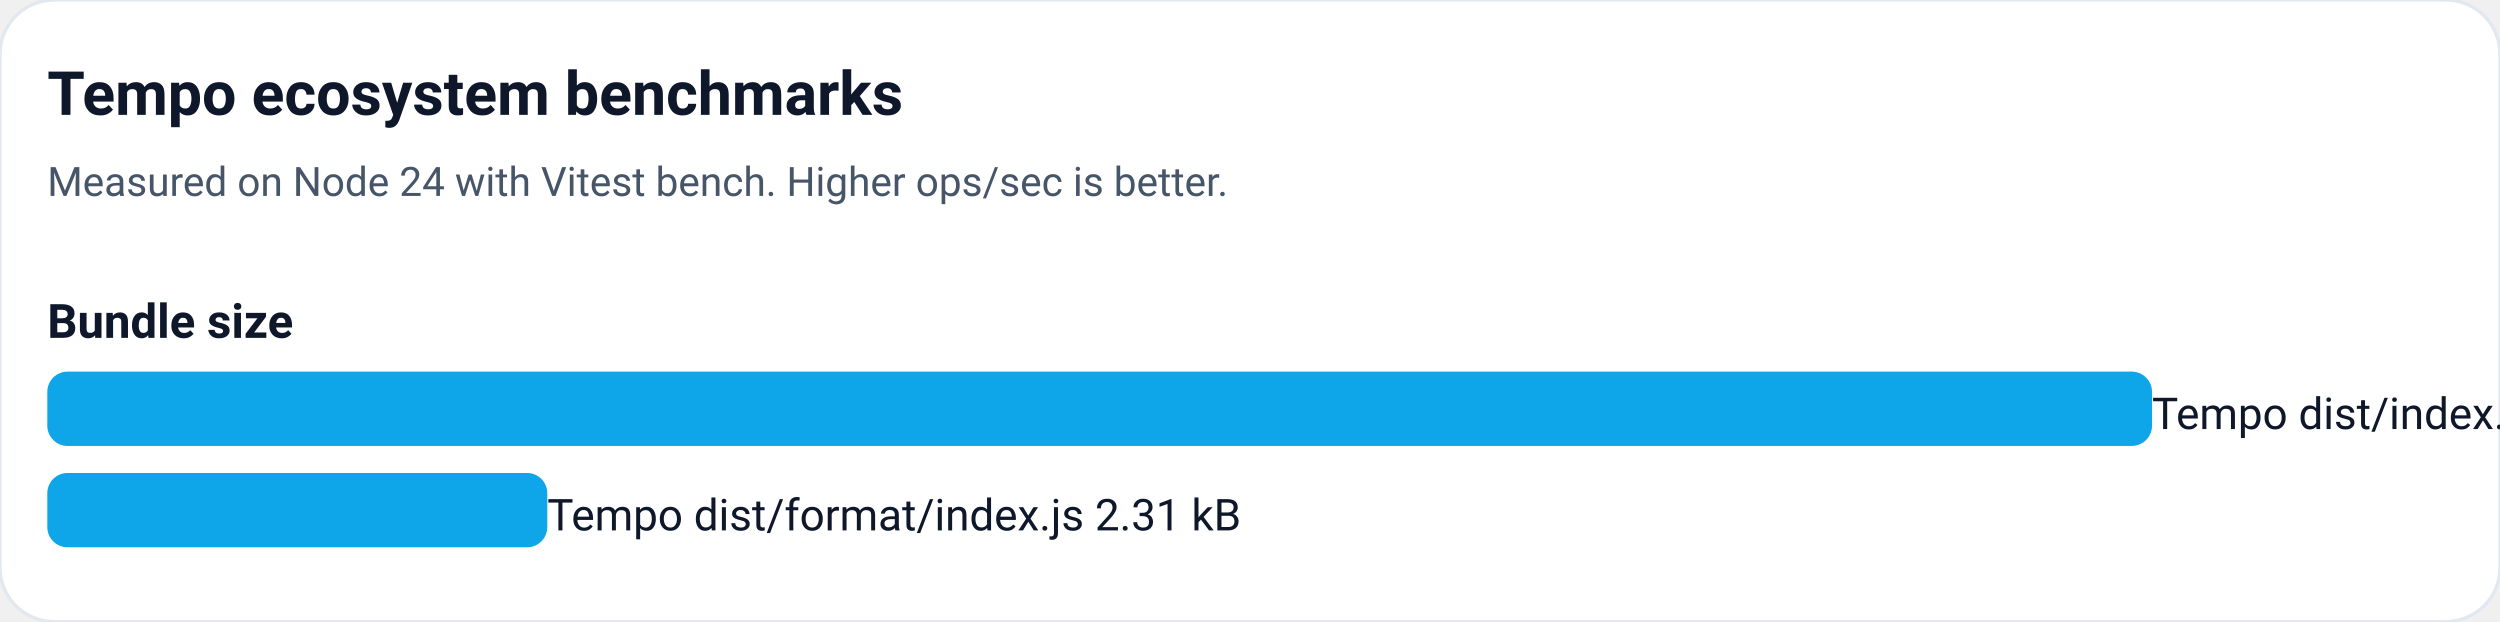
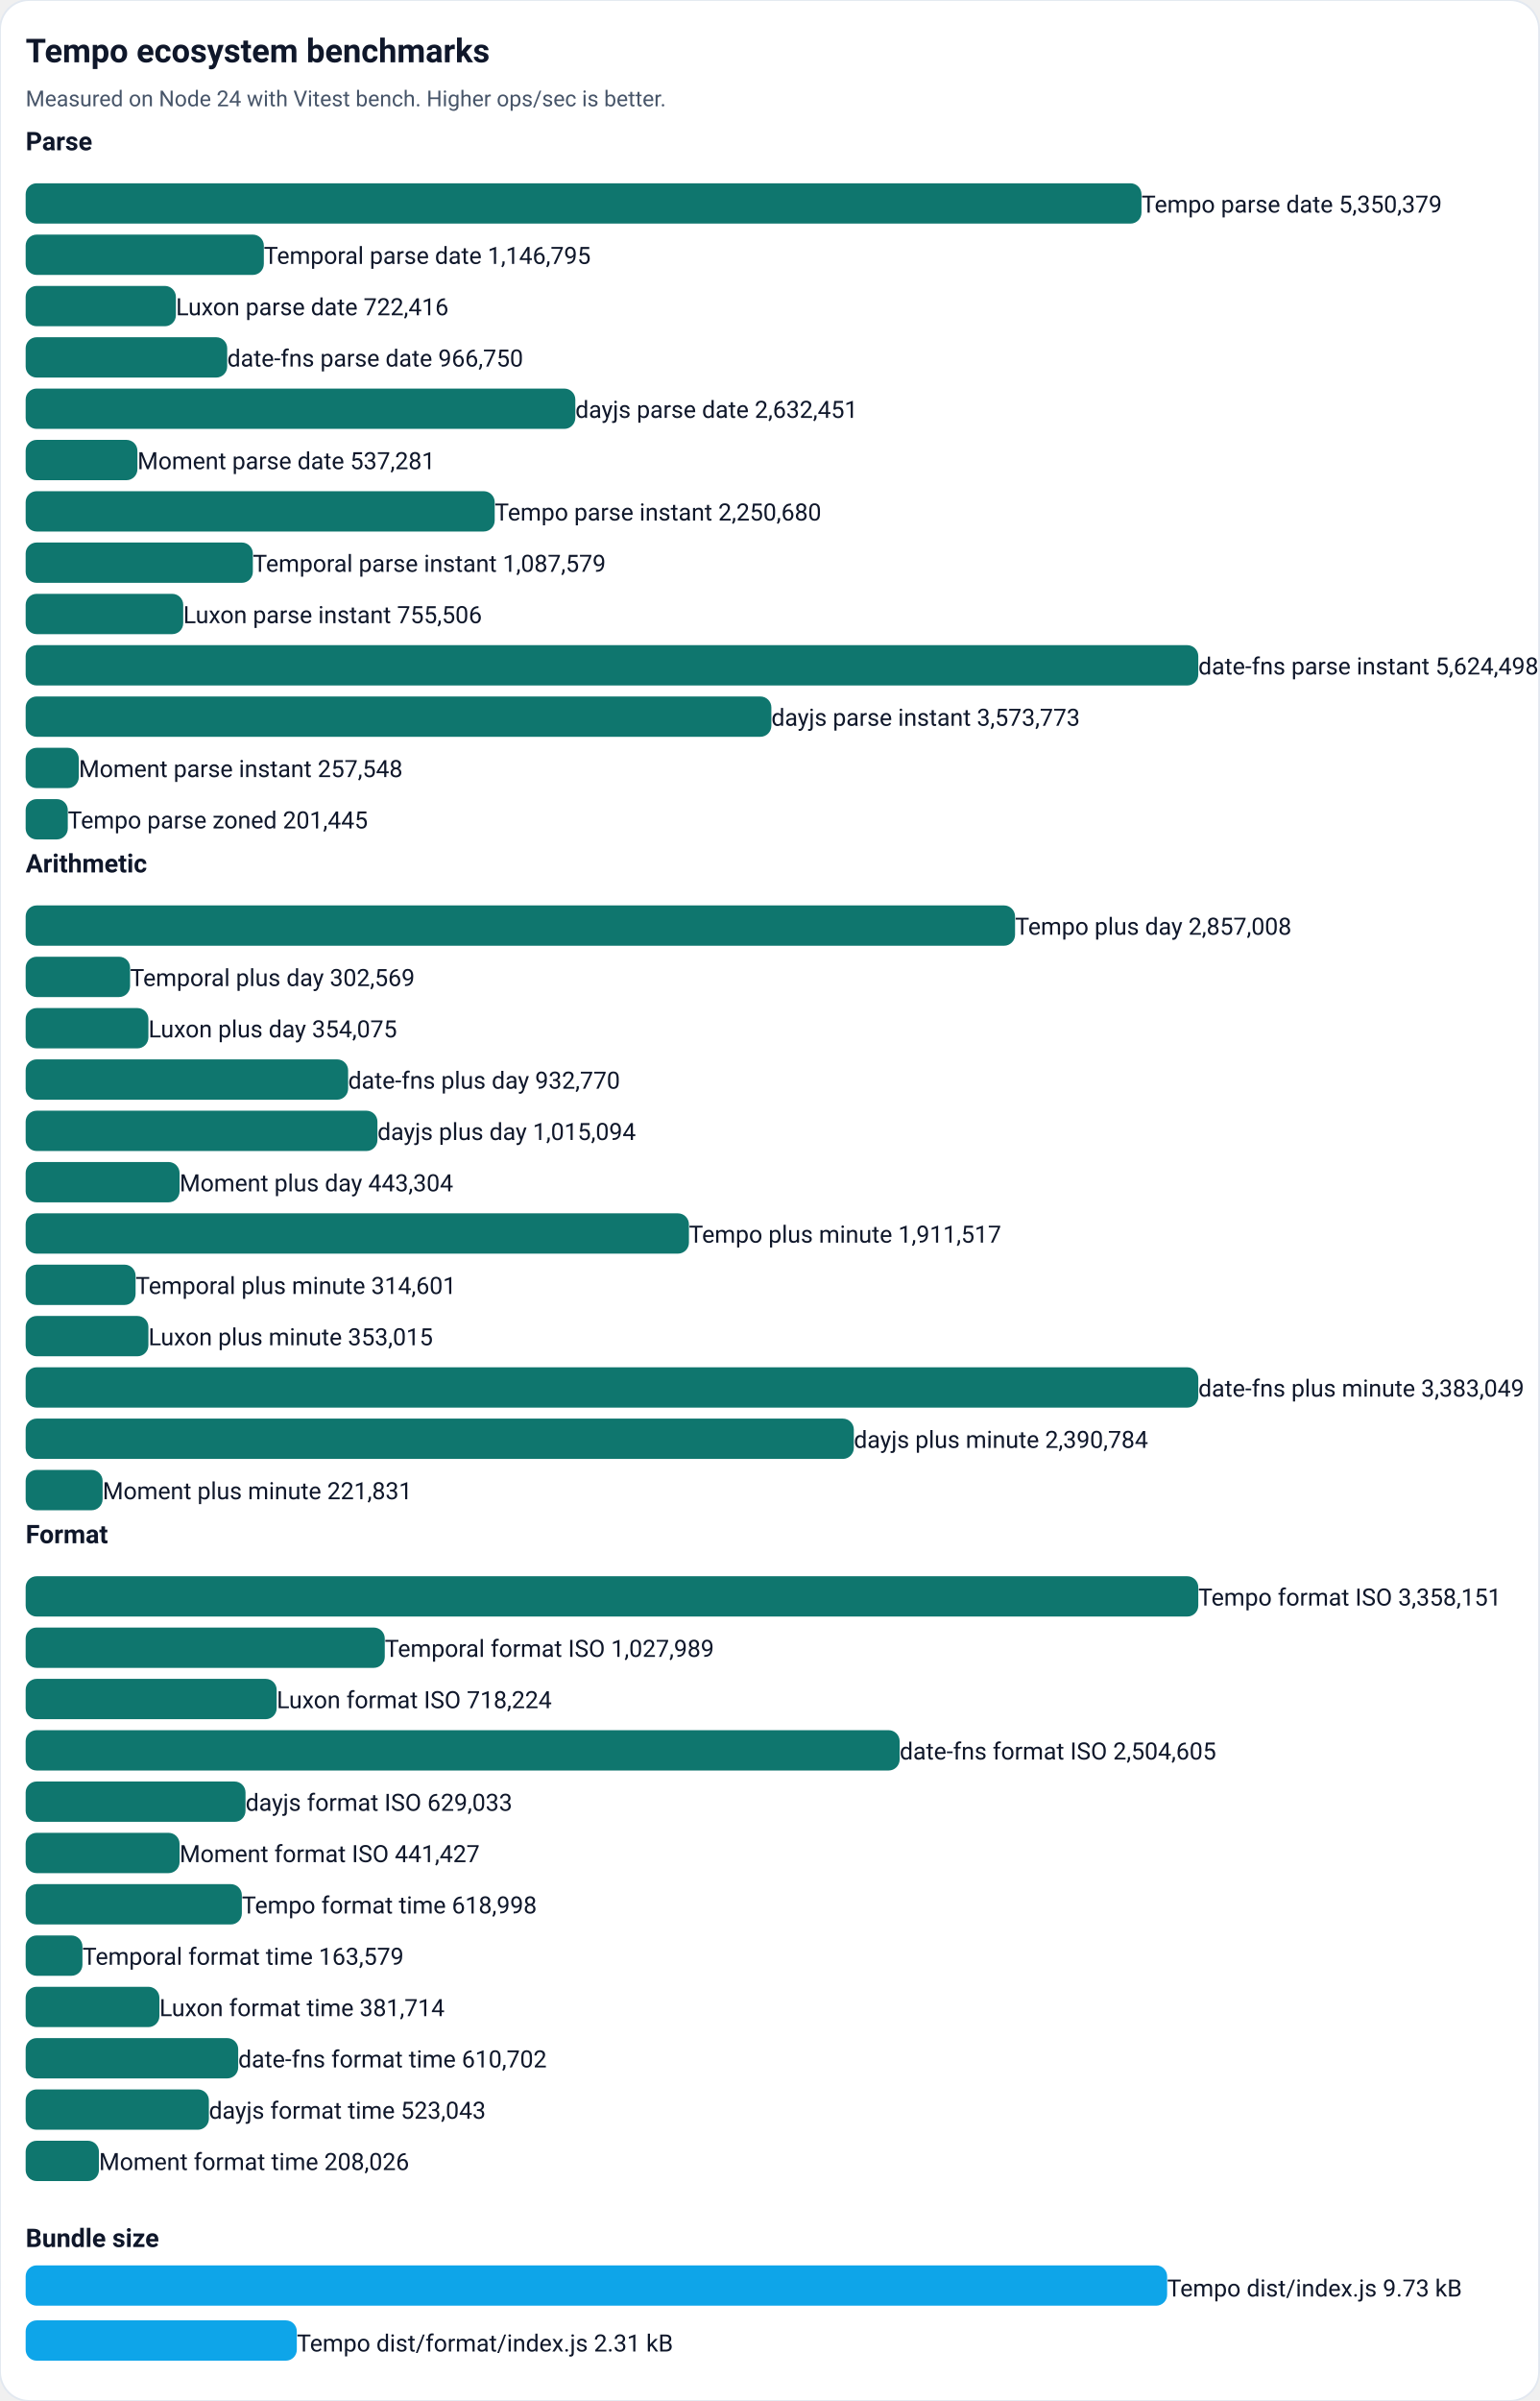
- <svg xmlns="http://www.w3.org/2000/svg" viewBox="0 0 740 184" width="740" height="184" role="img" aria-label="Tempo ecosystem benchmark comparison">
-   <rect width="740" height="184" rx="16" fill="#ffffff" stroke="#e2e8f0" stroke-width="1" />
+ <svg xmlns="http://www.w3.org/2000/svg" viewBox="0 0 840 1310" width="840" height="1310" role="img" aria-label="Tempo ecosystem benchmark comparison">
+   <rect width="840" height="1310" rx="16" fill="#ffffff" stroke="#e2e8f0" stroke-width="1" />
  <text x="14" y="34" font-family="ui-sans-serif, system-ui, -apple-system, Segoe UI, Roboto, Ubuntu, Cantarell, Noto Sans, Helvetica Neue, Arial" font-size="18" font-weight="700" fill="#0f172a">Tempo ecosystem benchmarks</text>
  <text x="14" y="58" font-family="ui-sans-serif, system-ui, -apple-system, Segoe UI, Roboto, Ubuntu, Cantarell, Noto Sans, Helvetica Neue, Arial" font-size="12" fill="#475569">Measured on Node 24 with Vitest bench. Higher ops/sec is better.</text>
-   <text x="14" y="100" font-family="ui-sans-serif, system-ui, -apple-system, Segoe UI, Roboto, Ubuntu, Cantarell, Noto Sans, Helvetica Neue, Arial" font-size="14" font-weight="600" fill="#0f172a">Bundle size</text>
-   <rect x="14" y="110" width="623" height="22" rx="6" fill="#0ea5e9" />
-   <text x="637" y="127" font-family="ui-sans-serif, system-ui, -apple-system, Segoe UI, Roboto, Ubuntu, Cantarell, Noto Sans, Helvetica Neue, Arial" font-size="13" fill="#0f172a">Tempo dist/index.js 9.73 kB</text>
-   <rect x="14" y="140" width="148" height="22" rx="6" fill="#0ea5e9" />
-   <text x="162" y="157" font-family="ui-sans-serif, system-ui, -apple-system, Segoe UI, Roboto, Ubuntu, Cantarell, Noto Sans, Helvetica Neue, Arial" font-size="13" fill="#0f172a">Tempo dist/format/index.js 2.31 kB</text>
+   <text x="14" y="82" font-family="ui-sans-serif, system-ui, -apple-system, Segoe UI, Roboto, Ubuntu, Cantarell, Noto Sans, Helvetica Neue, Arial" font-size="14" font-weight="600" fill="#0f172a">Parse</text>
+   <rect x="14" y="100" width="609" height="22" rx="6" fill="#0f766e" />
+   <text x="623" y="116" font-family="ui-sans-serif, system-ui, -apple-system, Segoe UI, Roboto, Ubuntu, Cantarell, Noto Sans, Helvetica Neue, Arial" font-size="13" fill="#0f172a">Tempo parse date 5,350,379</text>
+   <rect x="14" y="128" width="130" height="22" rx="6" fill="#0f766e" />
+   <text x="144" y="144" font-family="ui-sans-serif, system-ui, -apple-system, Segoe UI, Roboto, Ubuntu, Cantarell, Noto Sans, Helvetica Neue, Arial" font-size="13" fill="#0f172a">Temporal parse date 1,146,795</text>
+   <rect x="14" y="156" width="82" height="22" rx="6" fill="#0f766e" />
+   <text x="96" y="172" font-family="ui-sans-serif, system-ui, -apple-system, Segoe UI, Roboto, Ubuntu, Cantarell, Noto Sans, Helvetica Neue, Arial" font-size="13" fill="#0f172a">Luxon parse date 722,416</text>
+   <rect x="14" y="184" width="110" height="22" rx="6" fill="#0f766e" />
+   <text x="124" y="200" font-family="ui-sans-serif, system-ui, -apple-system, Segoe UI, Roboto, Ubuntu, Cantarell, Noto Sans, Helvetica Neue, Arial" font-size="13" fill="#0f172a">date-fns parse date 966,750</text>
+   <rect x="14" y="212" width="300" height="22" rx="6" fill="#0f766e" />
+   <text x="314" y="228" font-family="ui-sans-serif, system-ui, -apple-system, Segoe UI, Roboto, Ubuntu, Cantarell, Noto Sans, Helvetica Neue, Arial" font-size="13" fill="#0f172a">dayjs parse date 2,632,451</text>
+   <rect x="14" y="240" width="61" height="22" rx="6" fill="#0f766e" />
+   <text x="75" y="256" font-family="ui-sans-serif, system-ui, -apple-system, Segoe UI, Roboto, Ubuntu, Cantarell, Noto Sans, Helvetica Neue, Arial" font-size="13" fill="#0f172a">Moment parse date 537,281</text>
+   <rect x="14" y="268" width="256" height="22" rx="6" fill="#0f766e" />
+   <text x="270" y="284" font-family="ui-sans-serif, system-ui, -apple-system, Segoe UI, Roboto, Ubuntu, Cantarell, Noto Sans, Helvetica Neue, Arial" font-size="13" fill="#0f172a">Tempo parse instant 2,250,680</text>
+   <rect x="14" y="296" width="124" height="22" rx="6" fill="#0f766e" />
+   <text x="138" y="312" font-family="ui-sans-serif, system-ui, -apple-system, Segoe UI, Roboto, Ubuntu, Cantarell, Noto Sans, Helvetica Neue, Arial" font-size="13" fill="#0f172a">Temporal parse instant 1,087,579</text>
+   <rect x="14" y="324" width="86" height="22" rx="6" fill="#0f766e" />
+   <text x="100" y="340" font-family="ui-sans-serif, system-ui, -apple-system, Segoe UI, Roboto, Ubuntu, Cantarell, Noto Sans, Helvetica Neue, Arial" font-size="13" fill="#0f172a">Luxon parse instant 755,506</text>
+   <rect x="14" y="352" width="640" height="22" rx="6" fill="#0f766e" />
+   <text x="654" y="368" font-family="ui-sans-serif, system-ui, -apple-system, Segoe UI, Roboto, Ubuntu, Cantarell, Noto Sans, Helvetica Neue, Arial" font-size="13" fill="#0f172a">date-fns parse instant 5,624,498</text>
+   <rect x="14" y="380" width="407" height="22" rx="6" fill="#0f766e" />
+   <text x="421" y="396" font-family="ui-sans-serif, system-ui, -apple-system, Segoe UI, Roboto, Ubuntu, Cantarell, Noto Sans, Helvetica Neue, Arial" font-size="13" fill="#0f172a">dayjs parse instant 3,573,773</text>
+   <rect x="14" y="408" width="29" height="22" rx="6" fill="#0f766e" />
+   <text x="43" y="424" font-family="ui-sans-serif, system-ui, -apple-system, Segoe UI, Roboto, Ubuntu, Cantarell, Noto Sans, Helvetica Neue, Arial" font-size="13" fill="#0f172a">Moment parse instant 257,548</text>
+   <rect x="14" y="436" width="23" height="22" rx="6" fill="#0f766e" />
+   <text x="37" y="452" font-family="ui-sans-serif, system-ui, -apple-system, Segoe UI, Roboto, Ubuntu, Cantarell, Noto Sans, Helvetica Neue, Arial" font-size="13" fill="#0f172a">Tempo parse zoned 201,445</text>
+   <text x="14" y="476" font-family="ui-sans-serif, system-ui, -apple-system, Segoe UI, Roboto, Ubuntu, Cantarell, Noto Sans, Helvetica Neue, Arial" font-size="14" font-weight="600" fill="#0f172a">Arithmetic</text>
+   <rect x="14" y="494" width="540" height="22" rx="6" fill="#0f766e" />
+   <text x="554" y="510" font-family="ui-sans-serif, system-ui, -apple-system, Segoe UI, Roboto, Ubuntu, Cantarell, Noto Sans, Helvetica Neue, Arial" font-size="13" fill="#0f172a">Tempo plus day 2,857,008</text>
+   <rect x="14" y="522" width="57" height="22" rx="6" fill="#0f766e" />
+   <text x="71" y="538" font-family="ui-sans-serif, system-ui, -apple-system, Segoe UI, Roboto, Ubuntu, Cantarell, Noto Sans, Helvetica Neue, Arial" font-size="13" fill="#0f172a">Temporal plus day 302,569</text>
+   <rect x="14" y="550" width="67" height="22" rx="6" fill="#0f766e" />
+   <text x="81" y="566" font-family="ui-sans-serif, system-ui, -apple-system, Segoe UI, Roboto, Ubuntu, Cantarell, Noto Sans, Helvetica Neue, Arial" font-size="13" fill="#0f172a">Luxon plus day 354,075</text>
+   <rect x="14" y="578" width="176" height="22" rx="6" fill="#0f766e" />
+   <text x="190" y="594" font-family="ui-sans-serif, system-ui, -apple-system, Segoe UI, Roboto, Ubuntu, Cantarell, Noto Sans, Helvetica Neue, Arial" font-size="13" fill="#0f172a">date-fns plus day 932,770</text>
+   <rect x="14" y="606" width="192" height="22" rx="6" fill="#0f766e" />
+   <text x="206" y="622" font-family="ui-sans-serif, system-ui, -apple-system, Segoe UI, Roboto, Ubuntu, Cantarell, Noto Sans, Helvetica Neue, Arial" font-size="13" fill="#0f172a">dayjs plus day 1,015,094</text>
+   <rect x="14" y="634" width="84" height="22" rx="6" fill="#0f766e" />
+   <text x="98" y="650" font-family="ui-sans-serif, system-ui, -apple-system, Segoe UI, Roboto, Ubuntu, Cantarell, Noto Sans, Helvetica Neue, Arial" font-size="13" fill="#0f172a">Moment plus day 443,304</text>
+   <rect x="14" y="662" width="362" height="22" rx="6" fill="#0f766e" />
+   <text x="376" y="678" font-family="ui-sans-serif, system-ui, -apple-system, Segoe UI, Roboto, Ubuntu, Cantarell, Noto Sans, Helvetica Neue, Arial" font-size="13" fill="#0f172a">Tempo plus minute 1,911,517</text>
+   <rect x="14" y="690" width="60" height="22" rx="6" fill="#0f766e" />
+   <text x="74" y="706" font-family="ui-sans-serif, system-ui, -apple-system, Segoe UI, Roboto, Ubuntu, Cantarell, Noto Sans, Helvetica Neue, Arial" font-size="13" fill="#0f172a">Temporal plus minute 314,601</text>
+   <rect x="14" y="718" width="67" height="22" rx="6" fill="#0f766e" />
+   <text x="81" y="734" font-family="ui-sans-serif, system-ui, -apple-system, Segoe UI, Roboto, Ubuntu, Cantarell, Noto Sans, Helvetica Neue, Arial" font-size="13" fill="#0f172a">Luxon plus minute 353,015</text>
+   <rect x="14" y="746" width="640" height="22" rx="6" fill="#0f766e" />
+   <text x="654" y="762" font-family="ui-sans-serif, system-ui, -apple-system, Segoe UI, Roboto, Ubuntu, Cantarell, Noto Sans, Helvetica Neue, Arial" font-size="13" fill="#0f172a">date-fns plus minute 3,383,049</text>
+   <rect x="14" y="774" width="452" height="22" rx="6" fill="#0f766e" />
+   <text x="466" y="790" font-family="ui-sans-serif, system-ui, -apple-system, Segoe UI, Roboto, Ubuntu, Cantarell, Noto Sans, Helvetica Neue, Arial" font-size="13" fill="#0f172a">dayjs plus minute 2,390,784</text>
+   <rect x="14" y="802" width="42" height="22" rx="6" fill="#0f766e" />
+   <text x="56" y="818" font-family="ui-sans-serif, system-ui, -apple-system, Segoe UI, Roboto, Ubuntu, Cantarell, Noto Sans, Helvetica Neue, Arial" font-size="13" fill="#0f172a">Moment plus minute 221,831</text>
+   <text x="14" y="842" font-family="ui-sans-serif, system-ui, -apple-system, Segoe UI, Roboto, Ubuntu, Cantarell, Noto Sans, Helvetica Neue, Arial" font-size="14" font-weight="600" fill="#0f172a">Format</text>
+   <rect x="14" y="860" width="640" height="22" rx="6" fill="#0f766e" />
+   <text x="654" y="876" font-family="ui-sans-serif, system-ui, -apple-system, Segoe UI, Roboto, Ubuntu, Cantarell, Noto Sans, Helvetica Neue, Arial" font-size="13" fill="#0f172a">Tempo format ISO 3,358,151</text>
+   <rect x="14" y="888" width="196" height="22" rx="6" fill="#0f766e" />
+   <text x="210" y="904" font-family="ui-sans-serif, system-ui, -apple-system, Segoe UI, Roboto, Ubuntu, Cantarell, Noto Sans, Helvetica Neue, Arial" font-size="13" fill="#0f172a">Temporal format ISO 1,027,989</text>
+   <rect x="14" y="916" width="137" height="22" rx="6" fill="#0f766e" />
+   <text x="151" y="932" font-family="ui-sans-serif, system-ui, -apple-system, Segoe UI, Roboto, Ubuntu, Cantarell, Noto Sans, Helvetica Neue, Arial" font-size="13" fill="#0f172a">Luxon format ISO 718,224</text>
+   <rect x="14" y="944" width="477" height="22" rx="6" fill="#0f766e" />
+   <text x="491" y="960" font-family="ui-sans-serif, system-ui, -apple-system, Segoe UI, Roboto, Ubuntu, Cantarell, Noto Sans, Helvetica Neue, Arial" font-size="13" fill="#0f172a">date-fns format ISO 2,504,605</text>
+   <rect x="14" y="972" width="120" height="22" rx="6" fill="#0f766e" />
+   <text x="134" y="988" font-family="ui-sans-serif, system-ui, -apple-system, Segoe UI, Roboto, Ubuntu, Cantarell, Noto Sans, Helvetica Neue, Arial" font-size="13" fill="#0f172a">dayjs format ISO 629,033</text>
+   <rect x="14" y="1000" width="84" height="22" rx="6" fill="#0f766e" />
+   <text x="98" y="1016" font-family="ui-sans-serif, system-ui, -apple-system, Segoe UI, Roboto, Ubuntu, Cantarell, Noto Sans, Helvetica Neue, Arial" font-size="13" fill="#0f172a">Moment format ISO 441,427</text>
+   <rect x="14" y="1028" width="118" height="22" rx="6" fill="#0f766e" />
+   <text x="132" y="1044" font-family="ui-sans-serif, system-ui, -apple-system, Segoe UI, Roboto, Ubuntu, Cantarell, Noto Sans, Helvetica Neue, Arial" font-size="13" fill="#0f172a">Tempo format time 618,998</text>
+   <rect x="14" y="1056" width="31" height="22" rx="6" fill="#0f766e" />
+   <text x="45" y="1072" font-family="ui-sans-serif, system-ui, -apple-system, Segoe UI, Roboto, Ubuntu, Cantarell, Noto Sans, Helvetica Neue, Arial" font-size="13" fill="#0f172a">Temporal format time 163,579</text>
+   <rect x="14" y="1084" width="73" height="22" rx="6" fill="#0f766e" />
+   <text x="87" y="1100" font-family="ui-sans-serif, system-ui, -apple-system, Segoe UI, Roboto, Ubuntu, Cantarell, Noto Sans, Helvetica Neue, Arial" font-size="13" fill="#0f172a">Luxon format time 381,714</text>
+   <rect x="14" y="1112" width="116" height="22" rx="6" fill="#0f766e" />
+   <text x="130" y="1128" font-family="ui-sans-serif, system-ui, -apple-system, Segoe UI, Roboto, Ubuntu, Cantarell, Noto Sans, Helvetica Neue, Arial" font-size="13" fill="#0f172a">date-fns format time 610,702</text>
+   <rect x="14" y="1140" width="100" height="22" rx="6" fill="#0f766e" />
+   <text x="114" y="1156" font-family="ui-sans-serif, system-ui, -apple-system, Segoe UI, Roboto, Ubuntu, Cantarell, Noto Sans, Helvetica Neue, Arial" font-size="13" fill="#0f172a">dayjs format time 523,043</text>
+   <rect x="14" y="1168" width="40" height="22" rx="6" fill="#0f766e" />
+   <text x="54" y="1184" font-family="ui-sans-serif, system-ui, -apple-system, Segoe UI, Roboto, Ubuntu, Cantarell, Noto Sans, Helvetica Neue, Arial" font-size="13" fill="#0f172a">Moment format time 208,026</text>
+   <text x="14" y="1226" font-family="ui-sans-serif, system-ui, -apple-system, Segoe UI, Roboto, Ubuntu, Cantarell, Noto Sans, Helvetica Neue, Arial" font-size="14" font-weight="600" fill="#0f172a">Bundle size</text>
+   <rect x="14" y="1236" width="623" height="22" rx="6" fill="#0ea5e9" />
+   <text x="637" y="1253" font-family="ui-sans-serif, system-ui, -apple-system, Segoe UI, Roboto, Ubuntu, Cantarell, Noto Sans, Helvetica Neue, Arial" font-size="13" fill="#0f172a">Tempo dist/index.js 9.73 kB</text>
+   <rect x="14" y="1266" width="148" height="22" rx="6" fill="#0ea5e9" />
+   <text x="162" y="1283" font-family="ui-sans-serif, system-ui, -apple-system, Segoe UI, Roboto, Ubuntu, Cantarell, Noto Sans, Helvetica Neue, Arial" font-size="13" fill="#0f172a">Tempo dist/format/index.js 2.31 kB</text>
</svg>
